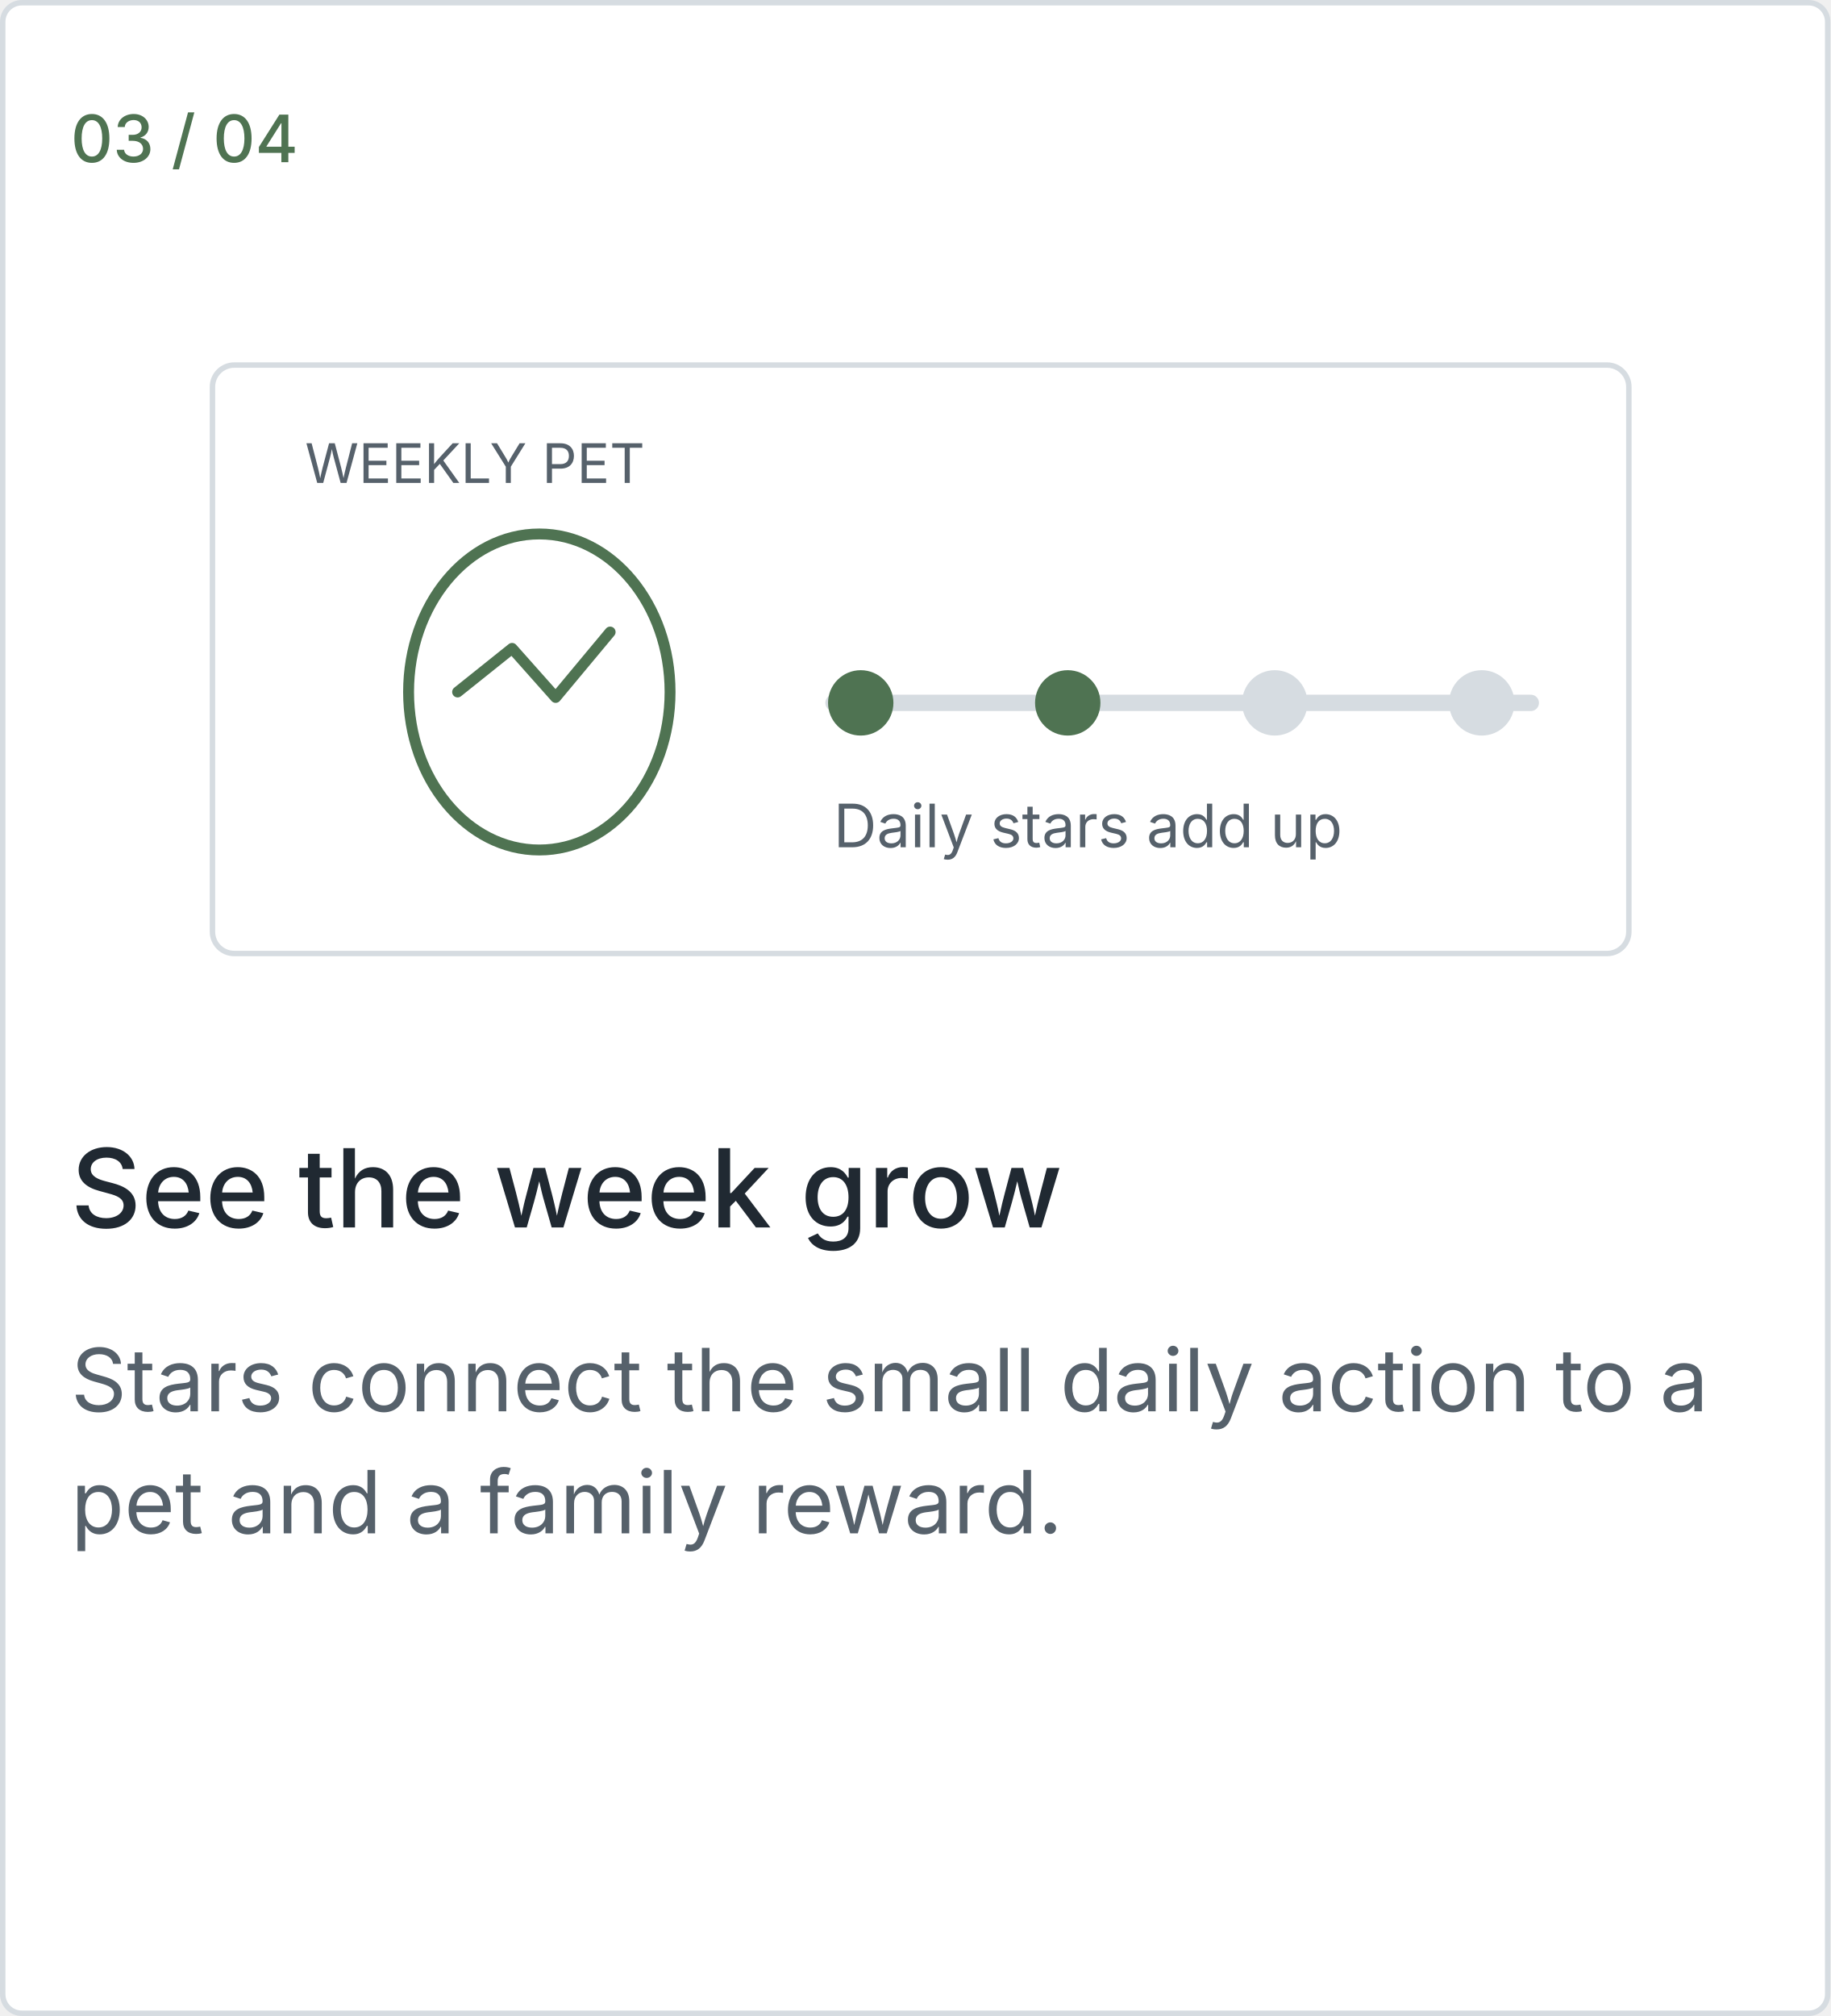
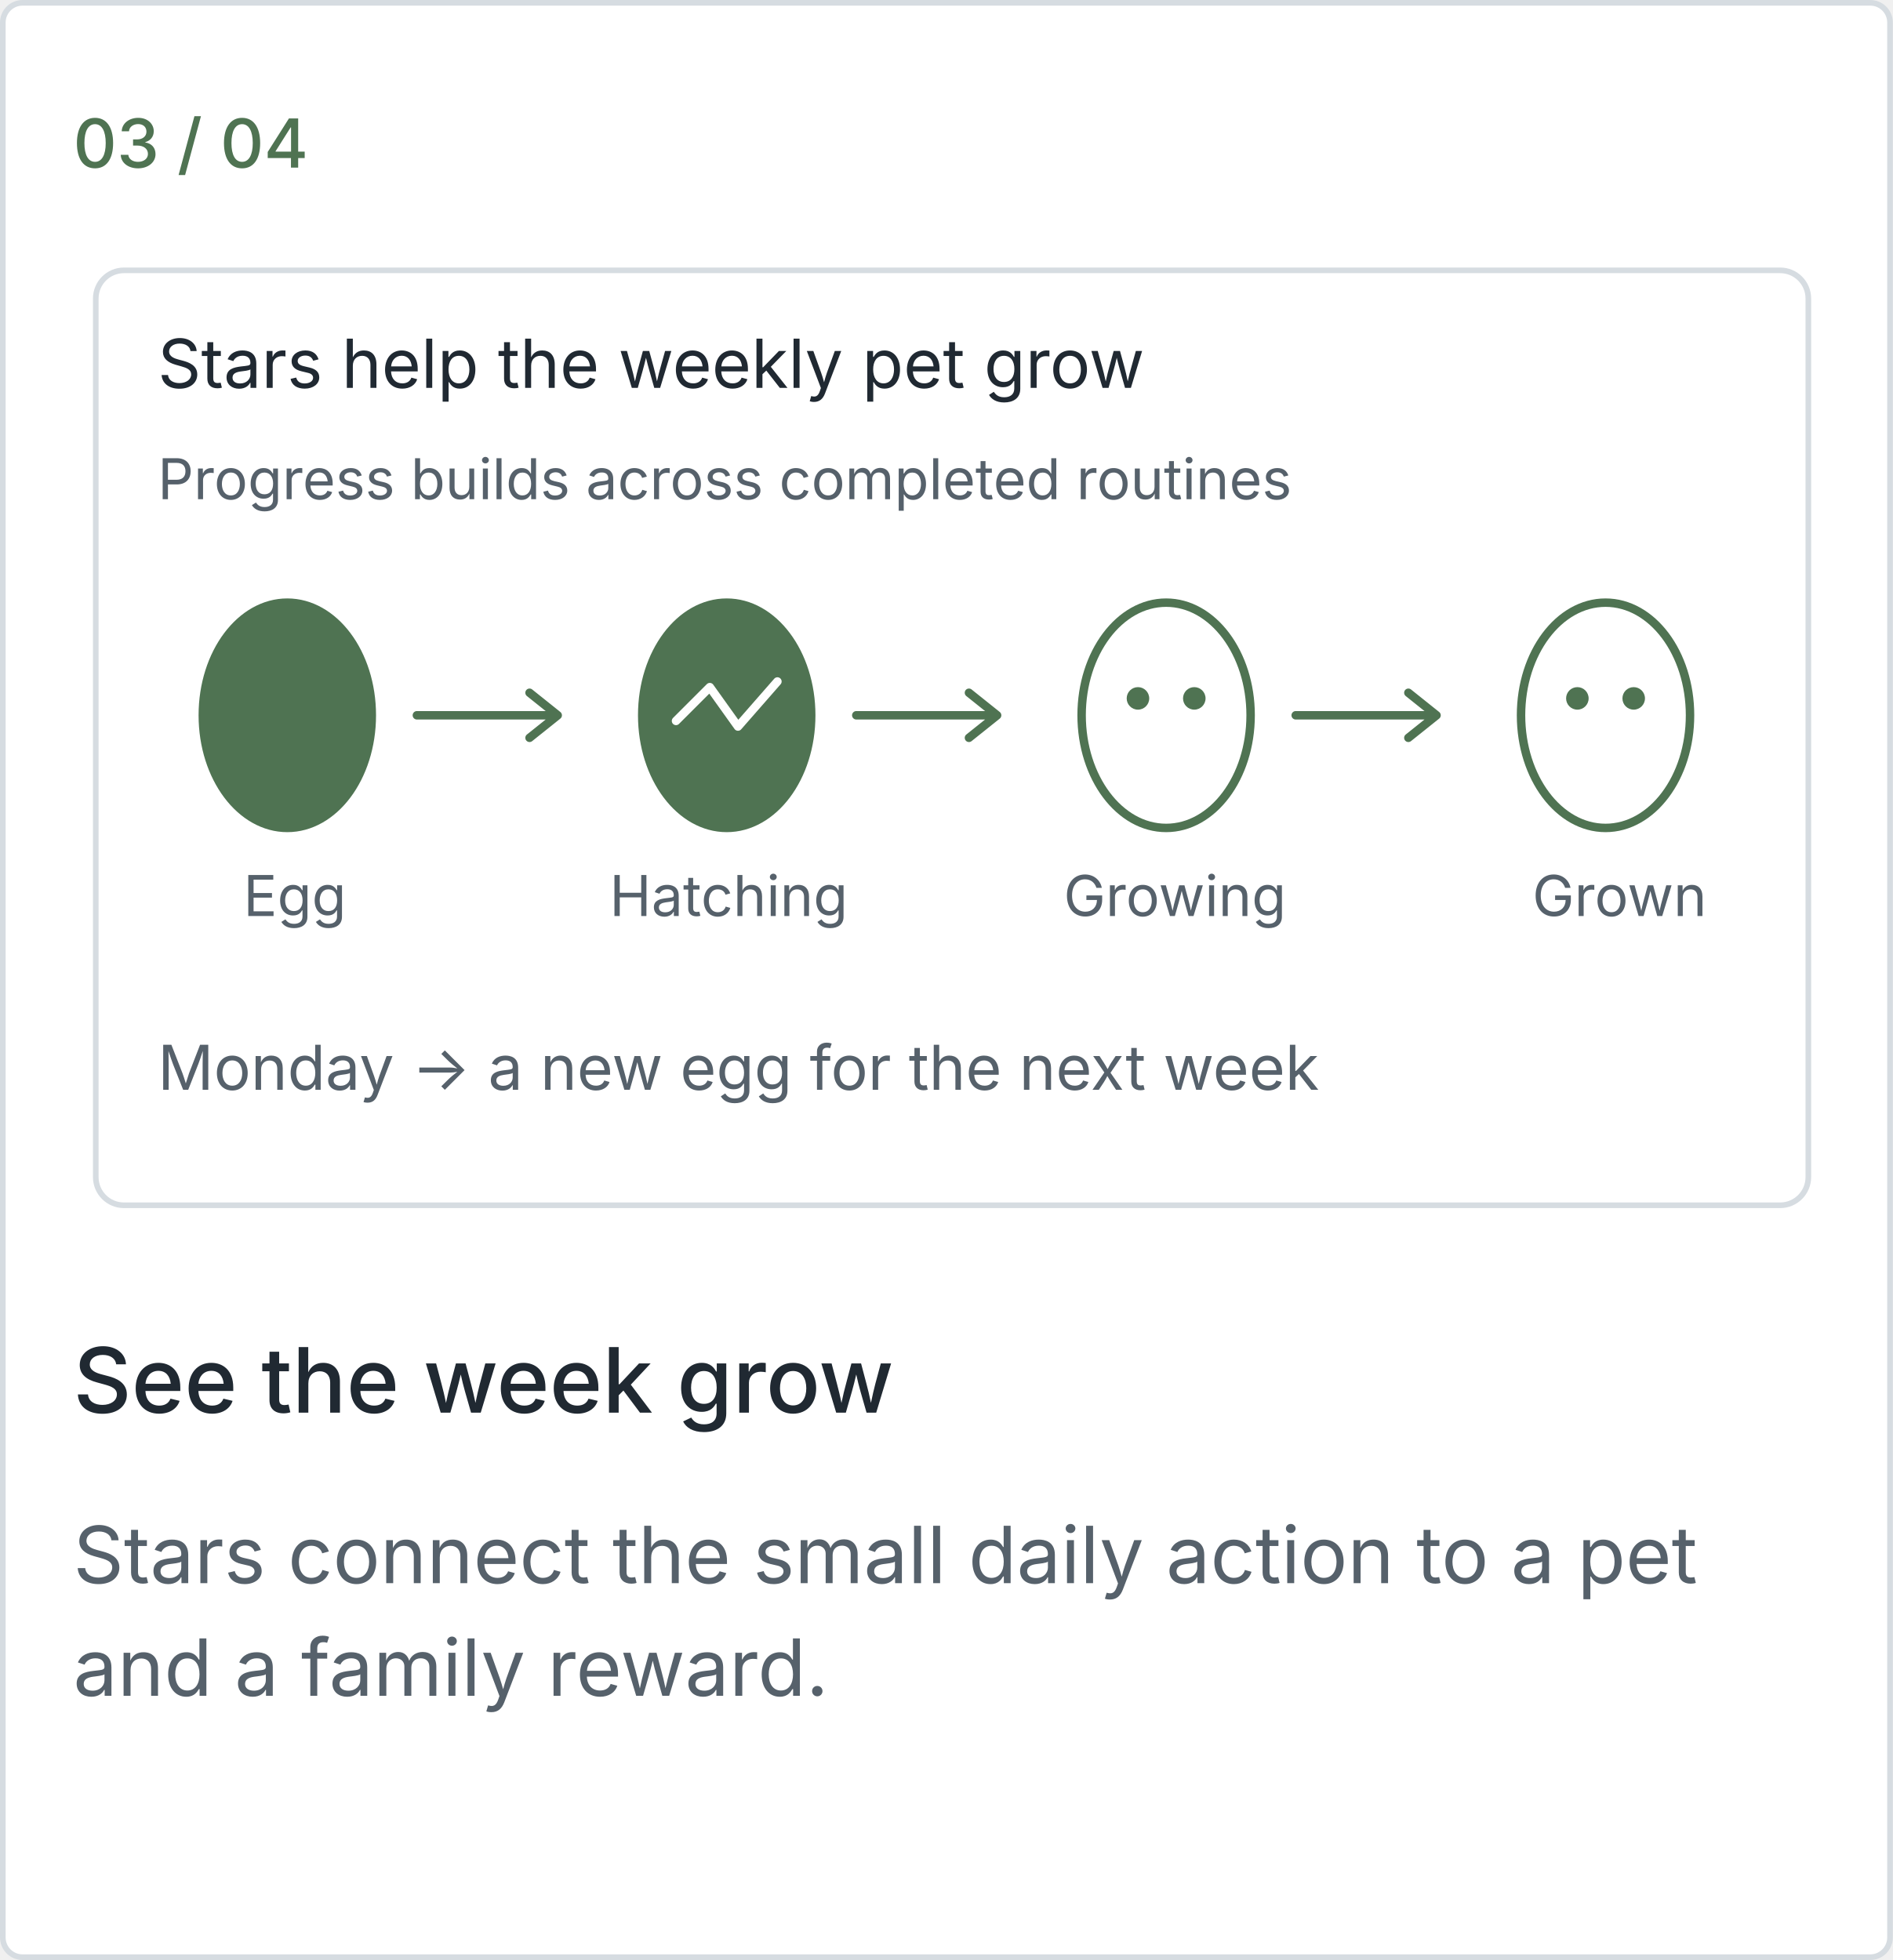
- <svg xmlns="http://www.w3.org/2000/svg" width="336" height="370" viewBox="0 0 336 370" fill="none">
-   <rect x="0.5" y="0.5" width="335" height="369" rx="3.5" fill="white" />
-   <rect x="0.5" y="0.5" width="335" height="369" rx="3.5" stroke="#D6DCE1" />
+ <svg xmlns="http://www.w3.org/2000/svg" width="336" height="348" viewBox="0 0 336 348" fill="none">
+   <rect x="0.5" y="0.5" width="335" height="347" rx="3.5" fill="white" />
+   <rect x="0.5" y="0.5" width="335" height="347" rx="3.5" stroke="#D6DCE1" />
  <text fill="#4F7352" style="white-space: pre" xml:space="preserve" font-family="Inter" font-size="12" font-weight="500" letter-spacing="0em">
    <tspan x="13" y="29.764">03 / 04</tspan>
  </text>
-   <path d="M295 67H43C40.791 67 39 68.791 39 71V171C39 173.209 40.791 175 43 175H295C297.209 175 299 173.209 299 171V71C299 68.791 297.209 67 295 67Z" fill="white" stroke="#D6DCE1" />
+   <path d="M316 48H22C19.239 48 17 50.239 17 53V209C17 211.761 19.239 214 22 214H316C318.761 214 321 211.761 321 209V53C321 50.239 318.761 48 316 48Z" fill="white" stroke="#D6DCE1" />
+   <text fill="#202932" style="white-space: pre" xml:space="preserve" font-family="Inter" font-size="12" letter-spacing="0em">
+     <tspan x="28" y="68.864">Stars help the weekly pet grow</tspan>
+   </text>
  <text fill="#56616B" style="white-space: pre" xml:space="preserve" font-family="Inter" font-size="10" letter-spacing="0em">
-     <tspan x="56" y="88.636">WEEKLY PET</tspan>
+     <tspan x="28" y="88.636">Progress builds across completed routines</tspan>
  </text>
-   <path d="M99 156C112.255 156 123 143.016 123 127C123 110.984 112.255 98 99 98C85.745 98 75 110.984 75 127C75 143.016 85.745 156 99 156Z" fill="white" stroke="#4F7352" stroke-width="2" />
-   <path d="M84 127L94 119L102 128L112 116" stroke="#4F7352" stroke-width="2" stroke-linecap="round" stroke-linejoin="round" />
-   <path d="M153 129H281" stroke="#D6DCE1" stroke-width="3" stroke-linecap="round" stroke-linejoin="round" />
-   <path d="M158 135C161.314 135 164 132.314 164 129C164 125.686 161.314 123 158 123C154.686 123 152 125.686 152 129C152 132.314 154.686 135 158 135Z" fill="#4F7352" />
-   <path d="M196 135C199.314 135 202 132.314 202 129C202 125.686 199.314 123 196 123C192.686 123 190 125.686 190 129C190 132.314 192.686 135 196 135Z" fill="#4F7352" />
-   <path d="M234 135C237.314 135 240 132.314 240 129C240 125.686 237.314 123 234 123C230.686 123 228 125.686 228 129C228 132.314 230.686 135 234 135Z" fill="#D6DCE1" />
-   <path d="M272 135C275.314 135 278 132.314 278 129C278 125.686 275.314 123 272 123C268.686 123 266 125.686 266 129C266 132.314 268.686 135 272 135Z" fill="#D6DCE1" />
+   <path d="M51 147C59.284 147 66 138.046 66 127C66 115.954 59.284 107 51 107C42.716 107 36 115.954 36 127C36 138.046 42.716 147 51 147Z" fill="#4F7352" stroke="#4F7352" stroke-width="1.5" />
+   <text fill="#56616B" style="white-space: pre" xml:space="preserve" font-family="Inter" font-size="10" letter-spacing="0em">
+     <tspan x="43.2" y="162.636">Egg</tspan>
+   </text>
+   <path d="M74 127H99M94 131L99 127L94 123" stroke="#4F7352" stroke-width="1.5" stroke-linecap="round" stroke-linejoin="round" />
+   <path d="M129 147C137.284 147 144 138.046 144 127C144 115.954 137.284 107 129 107C120.716 107 114 115.954 114 127C114 138.046 120.716 147 129 147Z" fill="#4F7352" stroke="#4F7352" stroke-width="1.5" />
+   <path d="M120 128L126 122L131 129L138 121" stroke="white" stroke-width="1.5" stroke-linecap="round" stroke-linejoin="round" />
+   <text fill="#56616B" style="white-space: pre" xml:space="preserve" font-family="Inter" font-size="10" letter-spacing="0em">
+     <tspan x="108.2" y="162.636">Hatching</tspan>
+   </text>
+   <path d="M152 127H177M172 131L177 127L172 123" stroke="#4F7352" stroke-width="1.5" stroke-linecap="round" stroke-linejoin="round" />
+   <path d="M207 147C215.284 147 222 138.046 222 127C222 115.954 215.284 107 207 107C198.716 107 192 115.954 192 127C192 138.046 198.716 147 207 147Z" fill="white" stroke="#4F7352" stroke-width="1.5" />
+   <path d="M202 126C203.105 126 204 125.105 204 124C204 122.895 203.105 122 202 122C200.895 122 200 122.895 200 124C200 125.105 200.895 126 202 126Z" fill="#4F7352" />
+   <path d="M212 126C213.105 126 214 125.105 214 124C214 122.895 213.105 122 212 122C210.895 122 210 122.895 210 124C210 125.105 210.895 126 212 126Z" fill="#4F7352" />
+   <text fill="#56616B" style="white-space: pre" xml:space="preserve" font-family="Inter" font-size="10" letter-spacing="0em">
+     <tspan x="188.8" y="162.636">Growing</tspan>
+   </text>
+   <path d="M230 127H255M250 131L255 127L250 123" stroke="#4F7352" stroke-width="1.5" stroke-linecap="round" stroke-linejoin="round" />
+   <path d="M285 147C293.284 147 300 138.046 300 127C300 115.954 293.284 107 285 107C276.716 107 270 115.954 270 127C270 138.046 276.716 147 285 147Z" fill="white" stroke="#4F7352" stroke-width="1.5" />
+   <path d="M280 126C281.105 126 282 125.105 282 124C282 122.895 281.105 122 280 122C278.895 122 278 122.895 278 124C278 125.105 278.895 126 280 126Z" fill="#4F7352" />
+   <path d="M290 126C291.105 126 292 125.105 292 124C292 122.895 291.105 122 290 122C288.895 122 288 122.895 288 124C288 125.105 288.895 126 290 126Z" fill="#4F7352" />
+   <text fill="#56616B" style="white-space: pre" xml:space="preserve" font-family="Inter" font-size="10" letter-spacing="0em">
+     <tspan x="272" y="162.636">Grown</tspan>
+   </text>
  <text fill="#56616B" style="white-space: pre" xml:space="preserve" font-family="Inter" font-size="11" letter-spacing="0em">
-     <tspan x="153" y="155.5">Daily stars add up</tspan>
+     <tspan x="28" y="193.5">Monday → a new egg for the next week</tspan>
  </text>
-   <text fill="#202932" style="white-space: pre" xml:space="preserve" font-family="Inter" font-size="20" font-weight="500" letter-spacing="0em">
-     <tspan x="13" y="225.273">See the week grow</tspan>
+   <text fill="#202932" style="white-space: pre" xml:space="preserve" font-family="Inter" font-size="16" font-weight="500" letter-spacing="0em">
+     <tspan x="13" y="250.818">See the week grow</tspan>
  </text>
-   <text fill="#56616B" style="white-space: pre" xml:space="preserve" font-family="Inter" font-size="16" letter-spacing="0em">
-     <tspan x="13" y="259.018">Stars connect the small daily action to a </tspan>
-     <tspan x="13" y="281.418">pet and a family reward.</tspan>
+   <text fill="#56616B" style="white-space: pre" xml:space="preserve" font-family="Inter" font-size="14" letter-spacing="0em">
+     <tspan x="13" y="281.091">Stars connect the small daily action to a pet </tspan>
+     <tspan x="13" y="301.091">and a family reward.</tspan>
  </text>
</svg>
